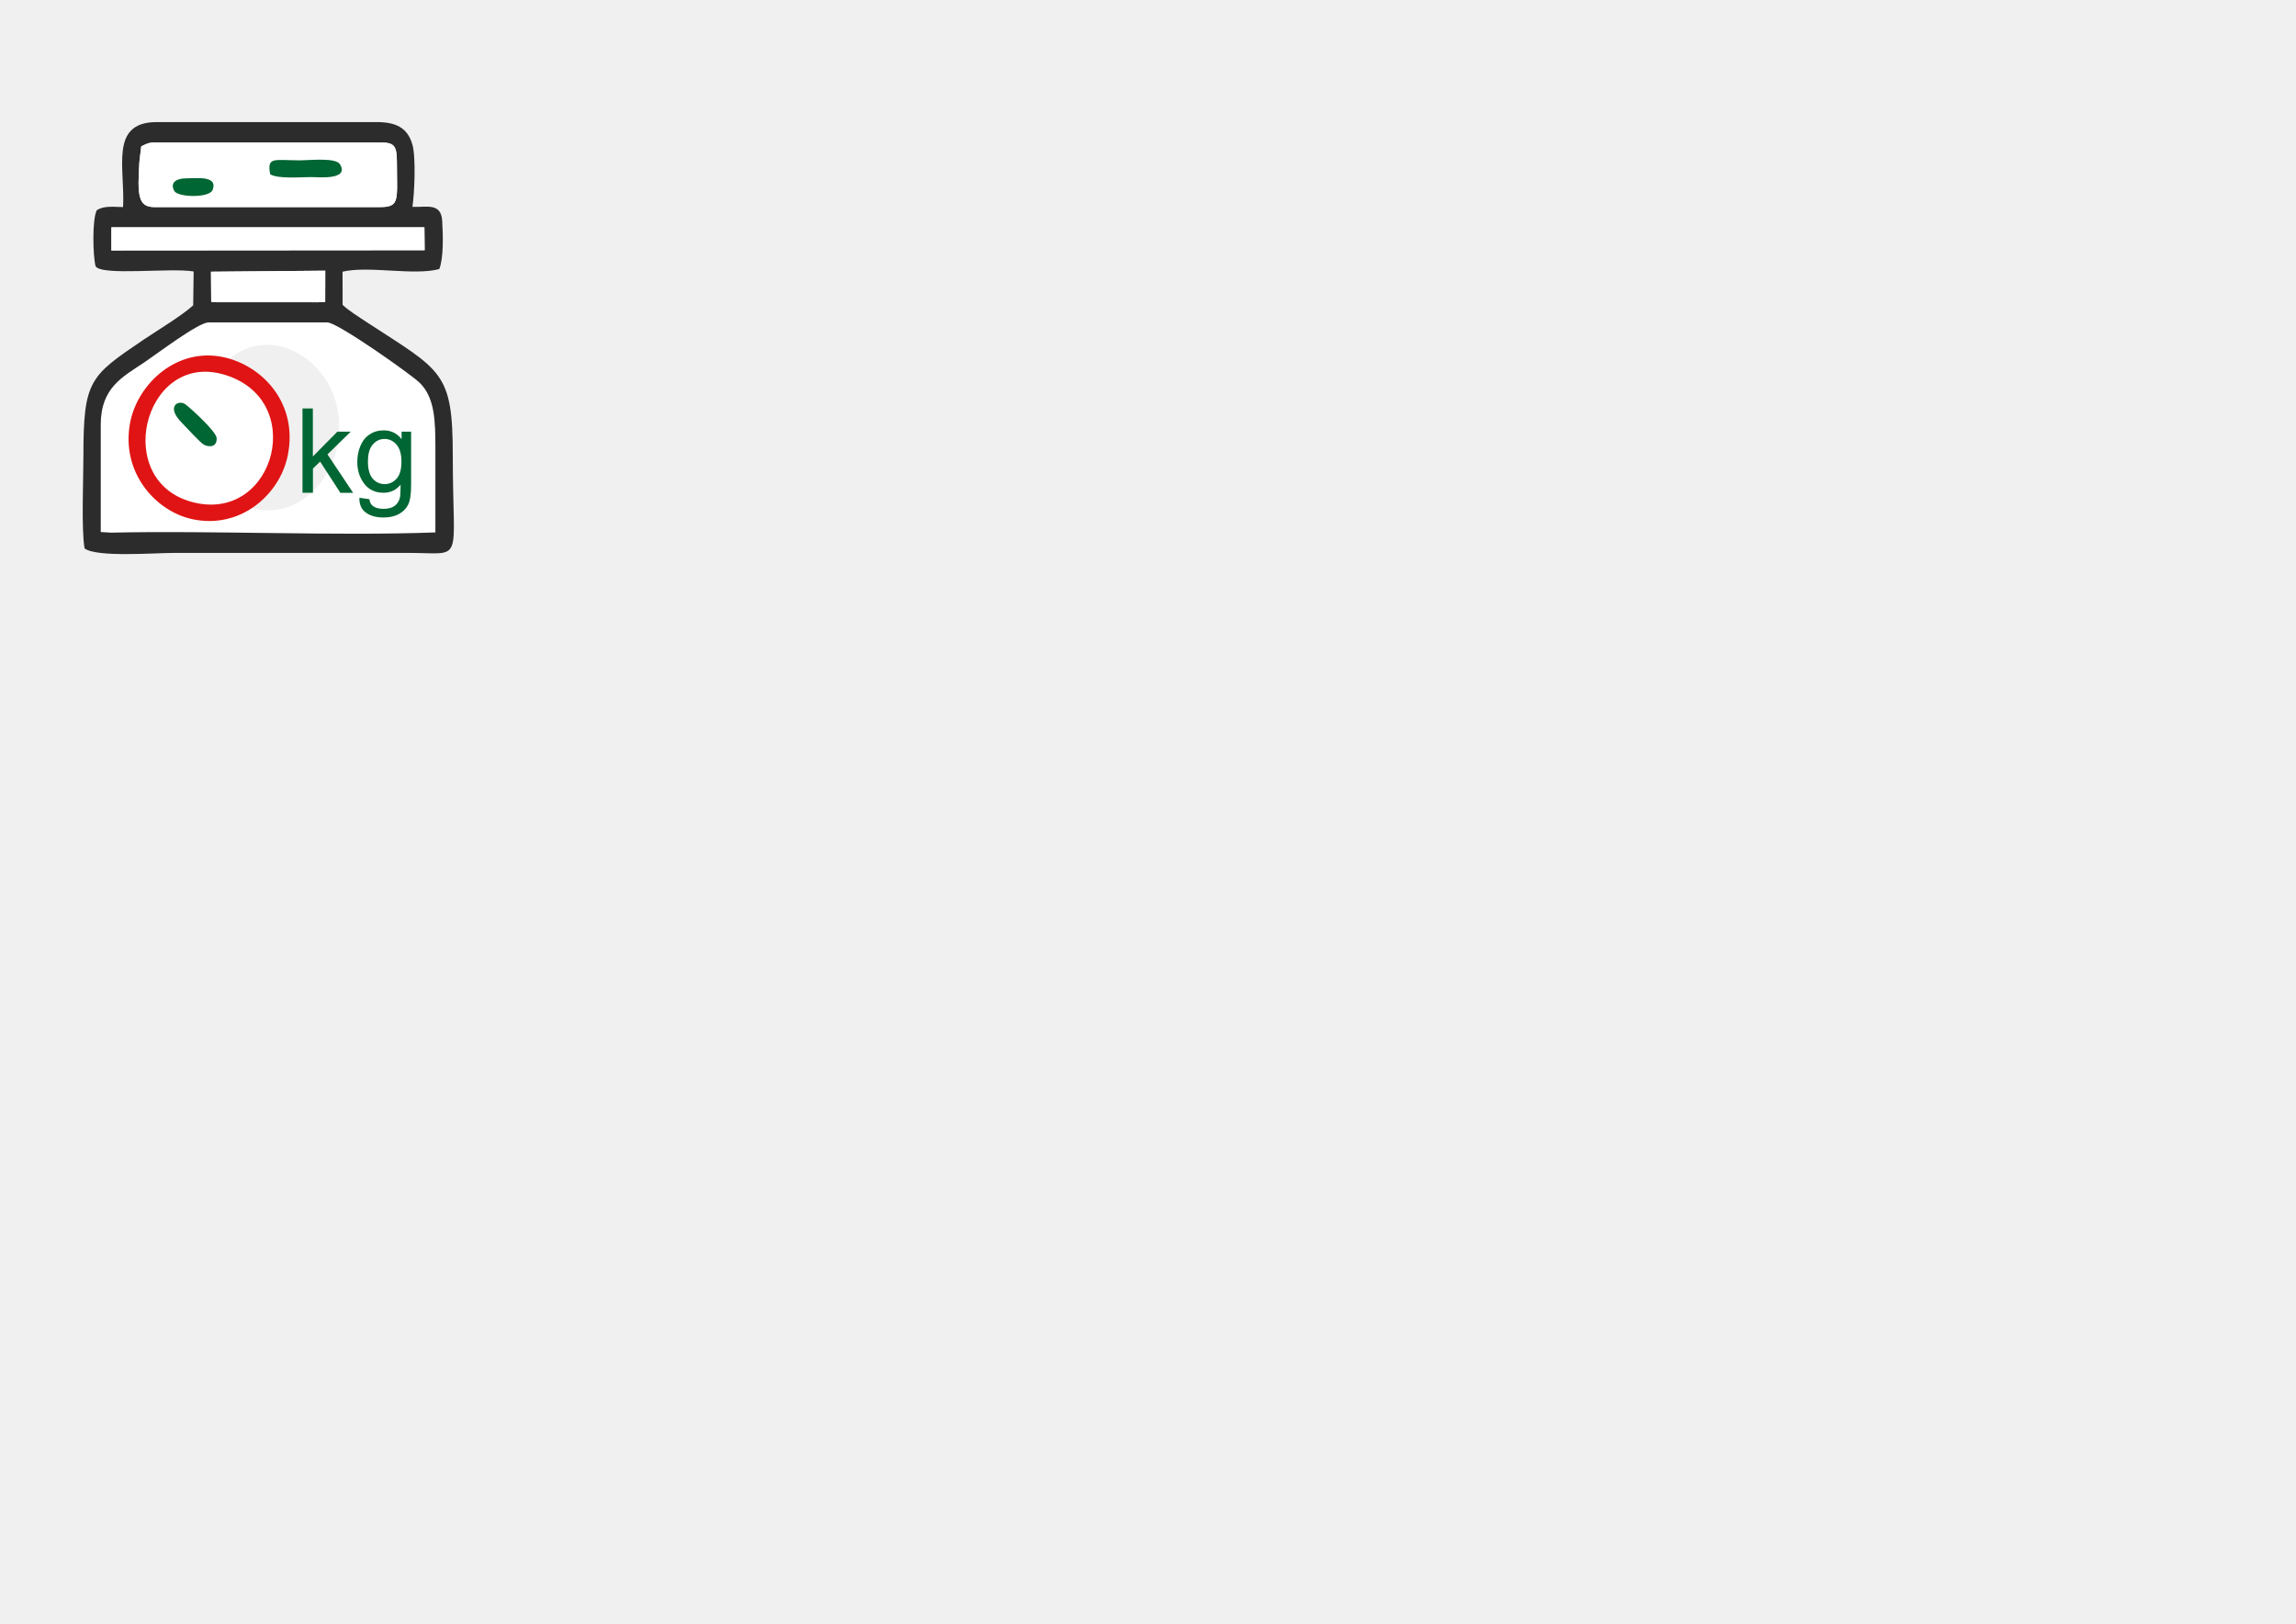
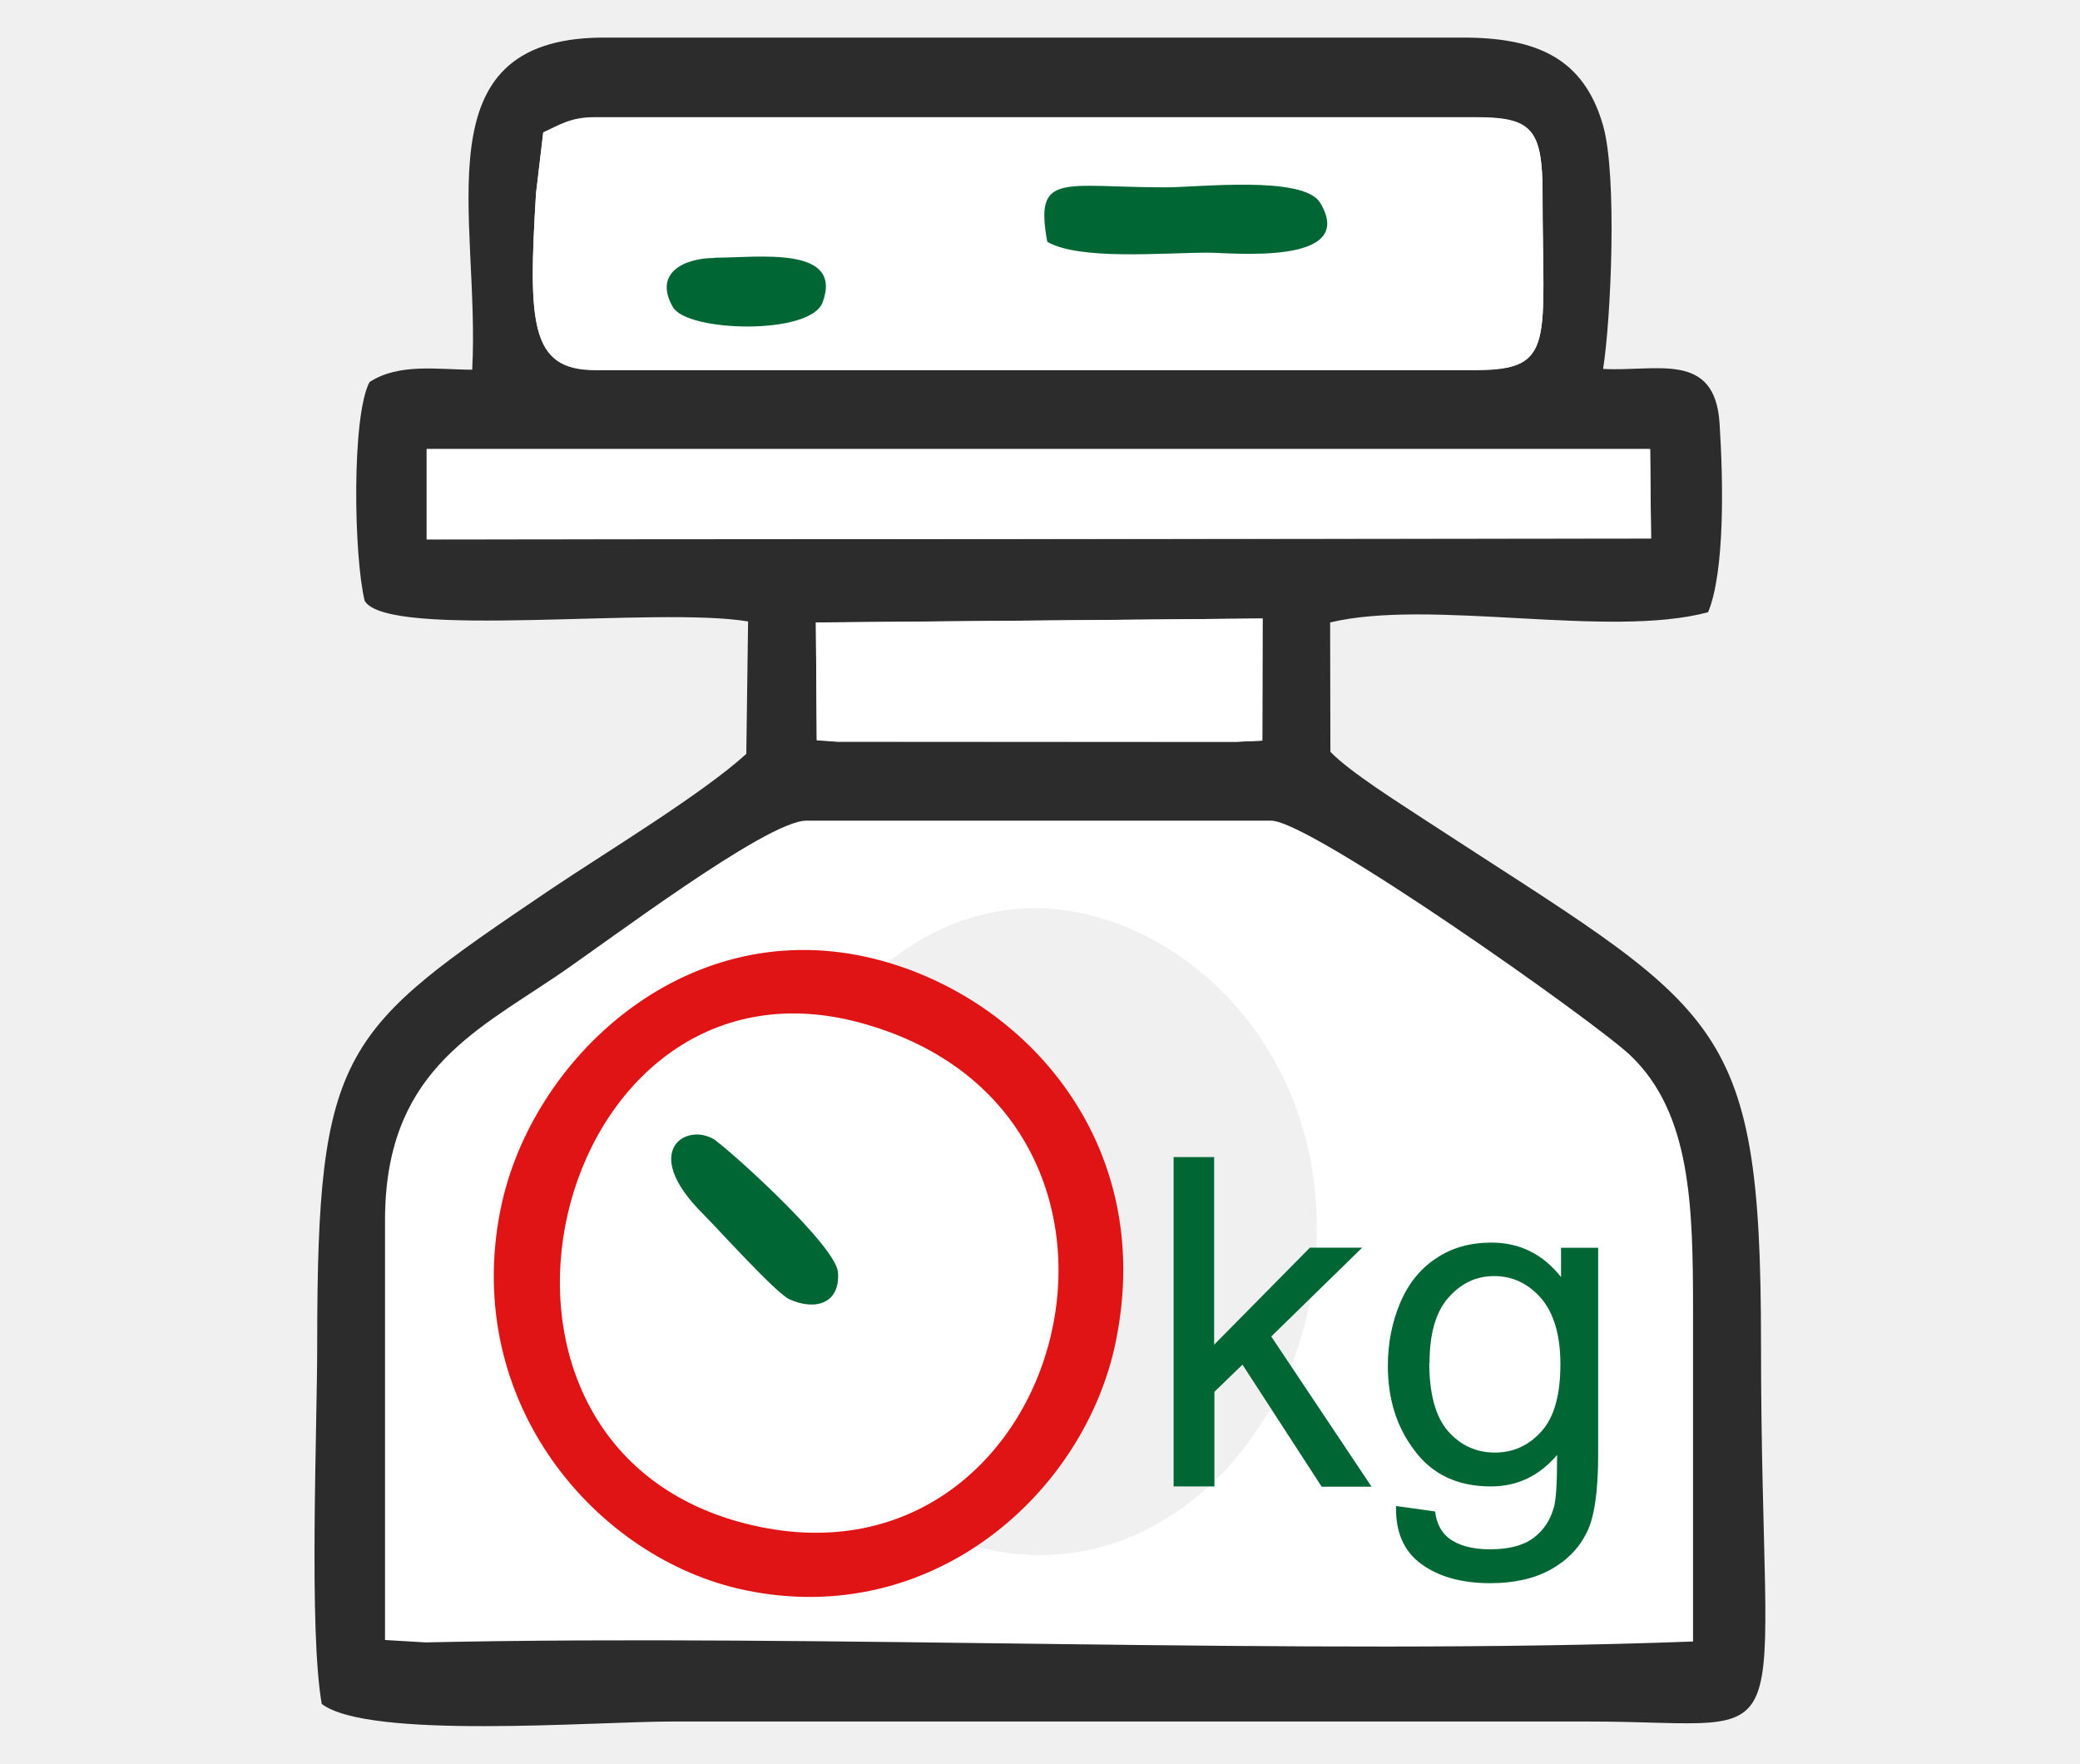
- <svg xmlns="http://www.w3.org/2000/svg" xml:space="preserve" width="29.7cm" height="21cm" version="1.1" style="shape-rendering:geometricPrecision; text-rendering:geometricPrecision; image-rendering:optimizeQuality; fill-rule:evenodd; clip-rule:evenodd" viewBox="0 0 29700 21000">
+ <svg xmlns="http://www.w3.org/2000/svg" xml:space="preserve" width="23.35cm" height="19.8cm" version="1.1" style="shape-rendering:geometricPrecision; text-rendering:geometricPrecision; image-rendering:optimizeQuality; fill-rule:evenodd; clip-rule:evenodd" viewBox="0 0 23350 19800">
  <defs>
    <style type="text/css">
   
    .fil3 {fill:#006633}
    .fil1 {fill:#2B2C2B}
    .fil2 {fill:#E01414}
    .fil0 {fill:white}
    .fil4 {fill:#006633;fill-rule:nonzero}
   
  </style>
  </defs>
  <g id="Layer_x0020_1">
-     <path class="fil0" d="M3639 4483c-537,-136 -980,341 -1069,832 -116,644 281,1162 712,1263 548,129 993,-322 1083,-824 120,-667 -279,-1157 -727,-1271zm1994 2403c-1277,48 -2878,-25 -4195,3l-134 -8 0 -1389c0,-482 287,-620 563,-805 159,-107 699,-517 831,-517l1539 0c130,0 1077,669 1190,778 199,191 206,494 206,844 0,365 0,730 0,1094z" />
-     <path class="fil1" d="M5632 6886c0,-365 0,-730 0,-1094 0,-349 -7,-653 -206,-844 -113,-109 -1060,-778 -1190,-778l-1539 0c-132,0 -671,410 -831,517 -275,185 -563,323 -563,805l0 1389 134 8c1317,-29 2918,45 4195,-3zm-1425 -3385l-1478 13 3 389 70 5 1318 1 87 -4 1 -404zm1283 -561l-4049 0 0 299 4052 -3 -3 -296zm-356 -846c0,-216 -38,-252 -221,-252l-2915 0c-82,0 -117,26 -171,50l-24 201c-26,430 -19,585 195,585l2915 0c267,0 221,-92 221,-585zm201 581c176,10 370,-61 385,181 12,188 18,489 -38,624 -327,88 -919,-46 -1251,34l1 428c64,67 232,172 311,224 975,637 1114,635 1114,1734 0,1416 158,1251 -571,1251l-3032 0c-262,0 -1003,60 -1160,-58 -43,-244 -15,-905 -15,-1193 0,-979 81,-1035 773,-1503 175,-118 503,-316 647,-448l6 -438c-299,-51 -1191,61 -1269,-68 -36,-146 -44,-610 16,-724 98,-64 228,-41 340,-41 27,-506 -177,-1093 427,-1099l2847 0c248,-1 405,67 469,292 47,166 26,639 0,803z" />
-     <path class="fil0" d="M2256 2470c47,82 454,94 495,-16 71,-188 -212,-148 -357,-148 -97,0 -205,47 -138,163zm1770 -179c78,0 497,44 371,-165 -55,-91 -402,-51 -511,-51 -343,0 -435,-53 -392,180 106,62 384,36 532,36zm1108 -197c0,493 45,585 -221,585l-2915 0c-215,0 -221,-155 -195,-585l24 -201c54,-24 89,-50 171,-50l2915 0c184,0 221,35 221,252z" />
-     <path class="fil0" d="M2399 5230c-92,-67 -261,27 -44,242 53,52 243,262 286,282 84,38 168,16 160,-90 -7,-86 -341,-389 -403,-434zm479 -391c1105,302 691,1902 -356,1663 -1084,-247 -672,-1944 356,-1663z" />
-     <polygon class="fil0" points="5493,3236 1441,3239 1441,2940 5490,2940 " />
-     <path class="fil2" d="M2878 4839c-1028,-281 -1441,1416 -356,1663 1047,239 1461,-1361 356,-1663zm20 -218c508,114 960,604 824,1271 -102,502 -607,954 -1228,824 -489,-102 -939,-619 -808,-1263 100,-490 602,-968 1212,-832z" />
-     <polygon class="fil0" points="4206,3905 4120,3909 2802,3909 2732,3904 2729,3514 4207,3501 " />
-     <path class="fil3" d="M3495 2254c-43,-233 49,-180 392,-180 109,0 456,-40 511,51 126,209 -293,165 -371,165 -148,0 -426,26 -532,-36z" />
-     <path class="fil3" d="M2399 5230c62,45 396,348 403,434 8,105 -76,128 -160,90 -44,-19 -234,-230 -286,-282 -217,-215 -48,-309 44,-242z" />
-     <path class="fil3" d="M2394 2307c144,0 427,-41 357,148 -41,109 -447,98 -495,16 -67,-116 41,-163 138,-163z" />
-     <path class="fil4" d="M3913 6373l0 -1090 134 0 0 621 317 -321 173 0 -301 294 332 497 -165 0 -262 -404 -93 90 0 313 -134 0zm736 65l129 18c5,40 21,69 45,88 33,25 79,37 136,37 62,0 110,-12 144,-37 34,-25 57,-59 69,-104 7,-27 10,-84 10,-171 -59,69 -131,104 -219,104 -109,0 -193,-39 -252,-118 -60,-78 -89,-172 -89,-281 0,-75 14,-145 41,-209 27,-64 67,-113 119,-147 52,-35 113,-52 183,-52 93,0 170,38 230,114l0 -97 123 0 0 682c0,123 -12,210 -38,261 -25,51 -65,92 -119,122 -54,30 -121,45 -200,45 -94,0 -170,-21 -228,-63 -58,-42 -86,-106 -84,-191zm110 -474c0,103 21,179 62,226 41,47 93,71 155,71 62,0 113,-24 155,-71 42,-47 62,-121 62,-222 0,-96 -22,-169 -64,-218 -43,-49 -95,-73 -155,-73 -60,0 -110,24 -152,72 -42,48 -62,120 -62,215z" />
+     <g id="_1882804962992">
+       <path class="fil0" d="M12246 10274c-1822,-461 -3324,1157 -3626,2822 -393,2184 953,3942 2415,4284 1859,438 3368,-1092 3674,-2795 407,-2262 -946,-3925 -2466,-4311l3 0zm6764 8151c-4332,163 -9762,-85 -14229,10l-455 -27 0 -4712c0,-1635 974,-2103 1910,-2731 539,-363 2371,-1754 2819,-1754l5220 0c441,0 3653,2269 4037,2639 675,648 699,1676 699,2863 0,1238 0,2476 0,3711z" />
+       <path class="fil1" d="M19006 18425c0,-1238 0,-2476 0,-3711 0,-1184 -24,-2215 -699,-2863 -383,-370 -3596,-2639 -4036,-2639l-5220 0c-448,0 -2276,1391 -2819,1754 -933,628 -1910,1096 -1910,2731l0 4712 455 27c4467,-98 9898,153 14229,-10zm-4834 -11482l-5013 44 10 1319 237 17 4471 3 295 -14 3 -1370 -3 0zm4352 -1903l-13734 0 0 1014 13744 -10 -10 -1004zm-1208 -2870c0,-733 -129,-855 -750,-855l-9888 0c-278,0 -397,88 -580,170l-81 682c-88,1459 -64,1984 661,1984l9888 0c906,0 750,-312 750,-1984l0 3zm682 1971c597,34 1255,-207 1306,614 41,638 61,1659 -129,2117 -1109,299 -3117,-156 -4243,115l3 1452c217,227 787,583 1055,760 3307,2161 3779,2154 3779,5882 0,4803 536,4243 -1937,4243l-10285 0c-889,0 -3402,204 -3935,-197 -146,-828 -51,-3070 -51,-4047 0,-3321 275,-3511 2622,-5098 594,-400 1706,-1072 2195,-1520l20 -1486c-1014,-173 -4040,207 -4304,-231 -122,-495 -149,-2069 54,-2456 332,-217 773,-139 1153,-139 92,-1716 -600,-3707 1448,-3728l9657 0c841,-3 1374,227 1591,990 159,563 88,2168 0,2724l0 3z" />
+       <path class="fil0" d="M7555 3446c159,278 1540,319 1679,-54 241,-638 -719,-502 -1211,-502 -329,0 -695,159 -468,553l0 3zm6004 -607c265,0 1686,149 1258,-560 -187,-309 -1364,-173 -1733,-173 -1163,0 -1476,-180 -1330,611 360,210 1303,122 1805,122zm3758 -668c0,1672 153,1984 -750,1984l-9888 0c-729,0 -750,-526 -661,-1984l81 -682c183,-81 302,-170 580,-170l9888 0c624,0 750,119 750,855l0 -3z" />
+       <path class="fil0" d="M8040 12808c-312,-227 -885,92 -149,821 180,176 824,889 970,957 285,129 570,54 543,-305 -24,-292 -1157,-1319 -1367,-1472l3 0zm1625 -1326c3748,1024 2344,6452 -1208,5641 -3677,-838 -2279,-6594 1208,-5641z" />
+       <polygon class="fil0" points="18535,6045 4790,6055 4790,5041 18524,5041 " />
+       <path class="fil2" d="M9664 11482c-3487,-953 -4888,4803 -1208,5641 3551,811 4956,-4617 1208,-5641zm68 -739c1723,387 3256,2049 2795,4311 -346,1703 -2059,3236 -4165,2795 -1659,-346 -3185,-2100 -2741,-4284 339,-1662 2042,-3283 4111,-2822z" />
+       <polygon class="fil0" points="14169,8314 13877,8327 9407,8327 9169,8310 9159,6988 14172,6943 " />
+       <path class="fil3" d="M11757 2714c-146,-790 166,-611 1330,-611 370,0 1547,-136 1733,173 427,709 -994,560 -1258,560 -502,0 -1445,88 -1805,-122z" />
+       <path class="fil3" d="M8040 12808c210,153 1343,1180 1367,1472 27,356 -258,434 -543,305 -149,-64 -794,-780 -970,-957 -736,-729 -163,-1048 149,-821l-3 0z" />
+       <path class="fil3" d="M8023 2893c488,0 1448,-139 1211,502 -139,370 -1516,332 -1679,54 -227,-393 139,-553 468,-553l0 -3z" />
+       <path class="fil4" d="M13175 16685l0 -3697 455 0 0 2106 1075 -1089 587 0 -1021 997 1126 1686 -560 0 -889 -1370 -315 305 0 1062 -455 0 -3 0zm2497 220l438 61c17,136 71,234 153,299 112,85 268,126 461,126 210,0 373,-41 488,-126 115,-85 193,-200 234,-353 24,-92 34,-285 34,-580 -200,234 -444,353 -743,353 -370,0 -655,-132 -855,-400 -204,-265 -302,-583 -302,-953 0,-254 47,-492 139,-709 92,-217 227,-383 404,-499 176,-119 383,-176 621,-176 315,0 577,129 780,387l0 -329 417 0 0 2313c0,417 -41,712 -129,885 -85,173 -220,312 -404,414 -183,102 -410,153 -678,153 -319,0 -577,-71 -773,-214 -197,-142 -292,-360 -285,-648l0 -3zm373 -1608c0,349 71,607 210,767 139,159 315,241 526,241 210,0 383,-81 526,-241 142,-159 210,-410 210,-753 0,-326 -75,-573 -217,-739 -146,-166 -322,-248 -526,-248 -204,0 -373,81 -516,244 -142,163 -210,407 -210,729l-3 0z" />
+     </g>
  </g>
</svg>
